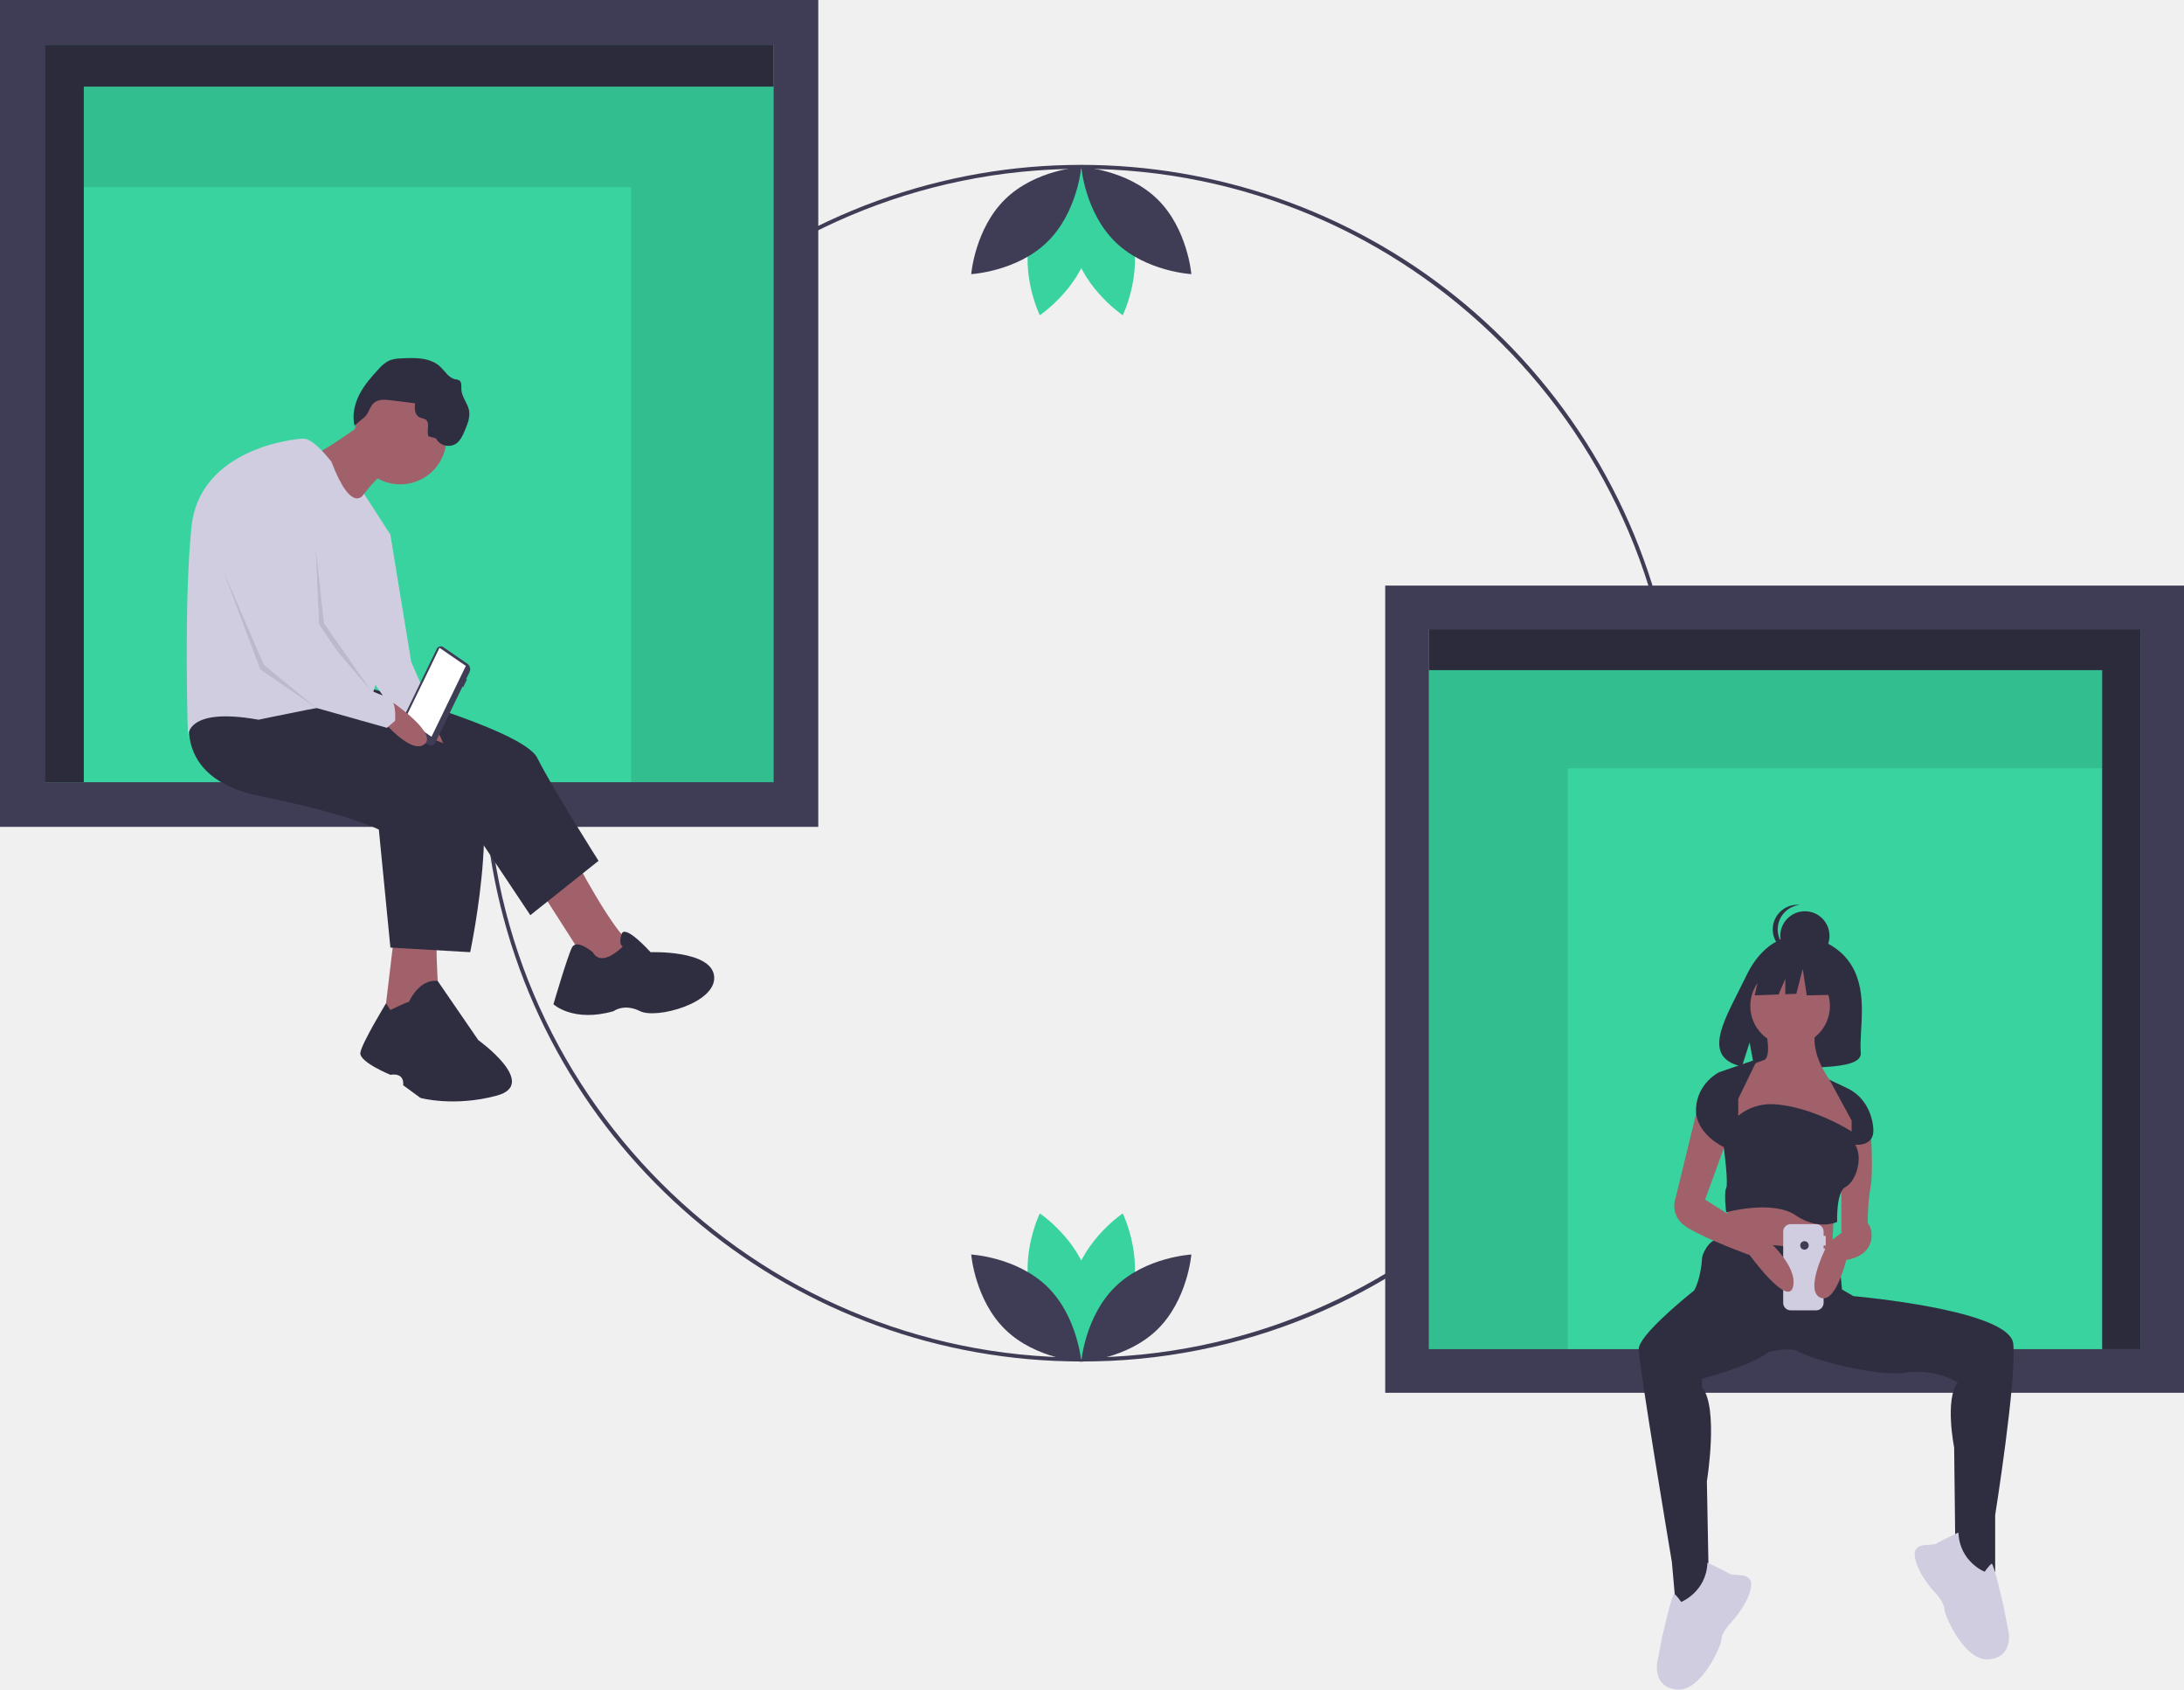
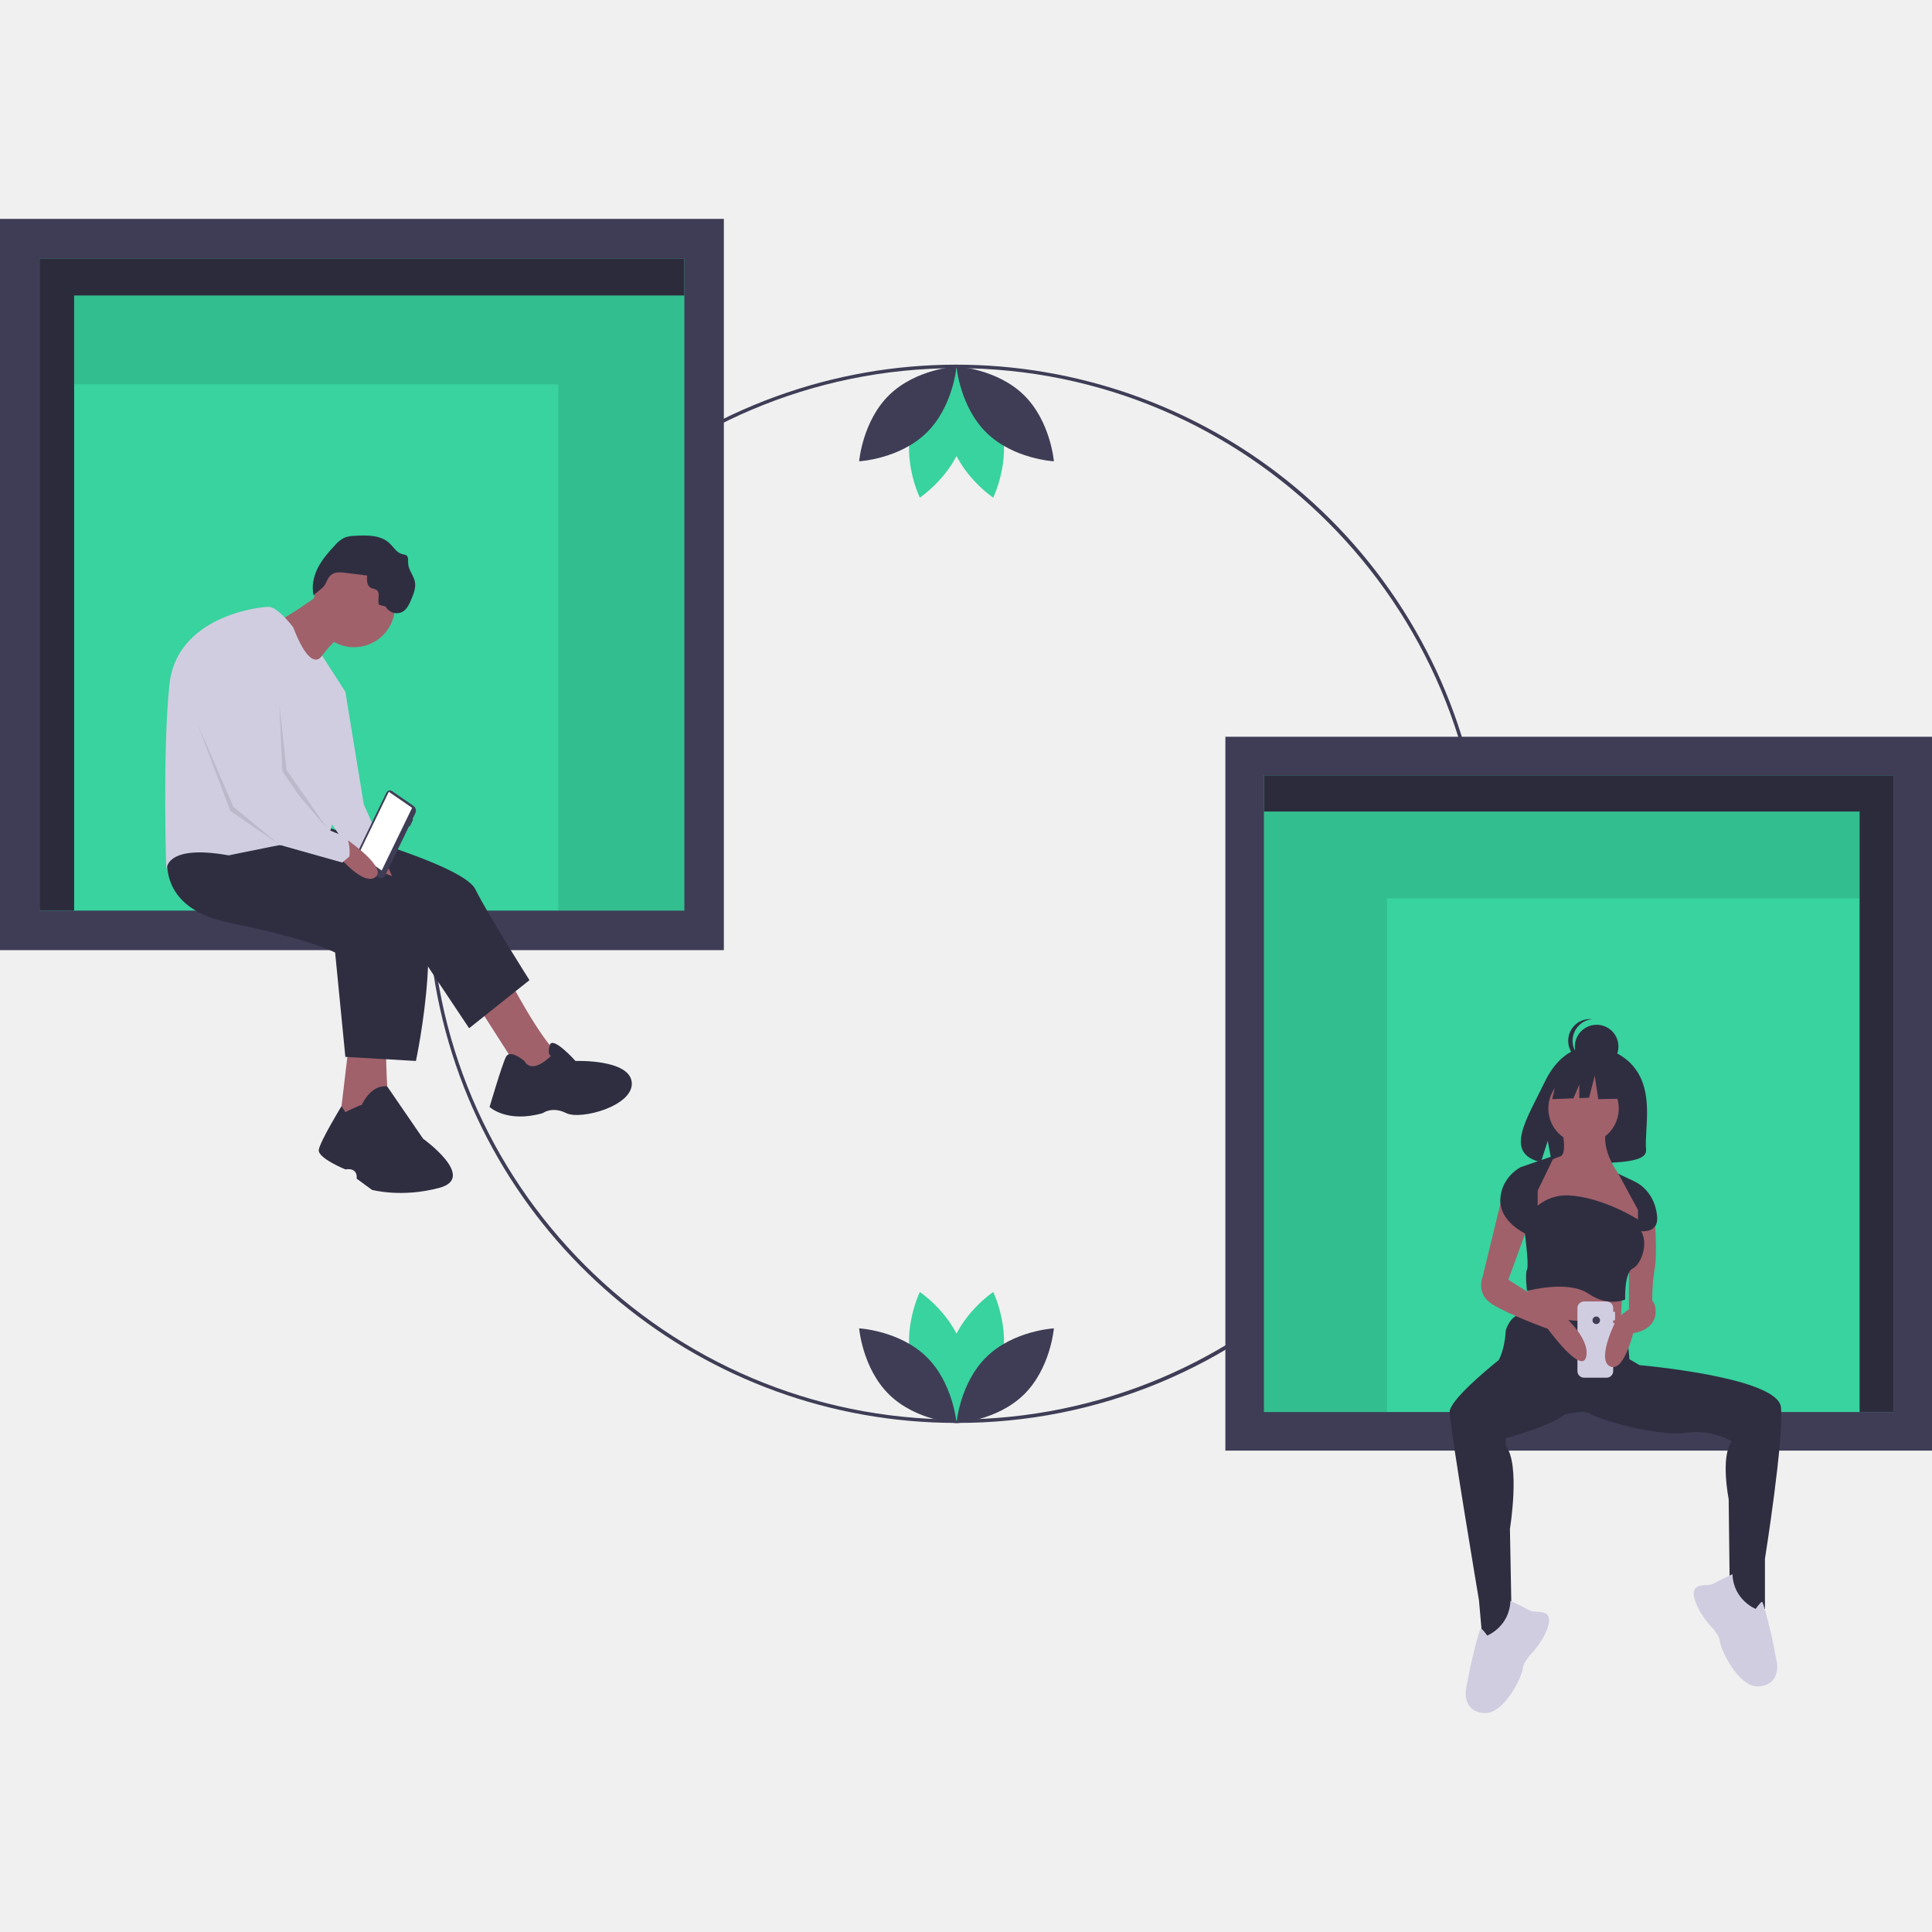
- <svg xmlns="http://www.w3.org/2000/svg" id="ba0517ec-fec1-49ce-b646-53a5b94e2df0" data-name="Layer 1" width="1121" height="867.011" viewBox="0 0 1121 867.011">
+ <svg xmlns="http://www.w3.org/2000/svg" id="ba0517ec-fec1-49ce-b646-53a5b94e2df0" data-name="Layer 1" width="400" height="400" viewBox="0 0 1121 867.011">
  <path d="M594.5,715.121a306.999,306.999,0,1,1,217.082-89.918A304.991,304.991,0,0,1,594.5,715.121Zm0-612c-168.178,0-305,136.822-305,305s136.822,305,305,305,305-136.822,305-305S762.678,103.121,594.5,103.121Z" transform="translate(-39.5 -16.49472)" fill="#3f3d56" />
  <path d="M620.359,681.221c-5.685,21.015-25.158,34.031-25.158,34.031s-10.255-21.057-4.57-42.073,25.158-34.031,25.158-34.031S626.044,660.206,620.359,681.221Z" transform="translate(-39.5 -16.49472)" fill="#38d39f" />
  <path d="M568.641,681.221c5.685,21.015,25.158,34.031,25.158,34.031s10.255-21.057,4.57-42.073-25.158-34.031-25.158-34.031S562.956,660.206,568.641,681.221Z" transform="translate(-39.5 -16.49472)" fill="#38d39f" />
  <path d="M576.995,676.705C592.595,691.891,594.5,715.235,594.5,715.235s-23.387-1.277-38.987-16.463-17.505-38.53-17.505-38.53S561.395,661.519,576.995,676.705Z" transform="translate(-39.5 -16.49472)" fill="#3f3d56" />
  <path d="M612.005,676.705C596.405,691.891,594.5,715.235,594.5,715.235s23.387-1.277,38.987-16.463,17.505-38.53,17.505-38.53S627.605,661.519,612.005,676.705Z" transform="translate(-39.5 -16.49472)" fill="#3f3d56" />
  <path d="M568.641,136.179c5.685-21.015,25.158-34.031,25.158-34.031s10.255,21.057,4.57,42.073S573.211,178.252,573.211,178.252,562.956,157.195,568.641,136.179Z" transform="translate(-39.5 -16.49472)" fill="#38d39f" />
  <path d="M620.359,136.179c-5.685-21.015-25.158-34.031-25.158-34.031s-10.255,21.057-4.57,42.073S615.789,178.252,615.789,178.252,626.044,157.195,620.359,136.179Z" transform="translate(-39.5 -16.49472)" fill="#38d39f" />
  <path d="M612.005,140.696C596.405,125.51,594.5,102.166,594.5,102.166s23.387,1.277,38.987,16.463,17.505,38.53,17.505,38.53S627.605,155.882,612.005,140.696Z" transform="translate(-39.5 -16.49472)" fill="#3f3d56" />
  <path d="M576.995,140.696C592.595,125.51,594.5,102.166,594.5,102.166s-23.387,1.277-38.987,16.463-17.505,38.53-17.505,38.53S561.395,155.882,576.995,140.696Z" transform="translate(-39.5 -16.49472)" fill="#3f3d56" />
  <rect x="14.628" y="12.677" width="397.455" height="404.167" fill="#38d39f" />
  <polygon points="397.065 22.935 43.003 22.935 22.935 22.935 22.935 44.437 22.935 401.365 43.003 401.365 43.003 44.437 397.065 44.437 397.065 22.935" fill="#3f3d56" />
  <polygon points="397.065 22.935 43.003 22.935 22.935 22.935 22.935 44.437 22.935 401.365 43.003 401.365 43.003 44.437 397.065 44.437 397.065 22.935" opacity="0.3" />
  <polygon points="339.727 44.437 323.959 44.437 43.003 44.437 43.003 96.041 323.959 96.041 323.959 401.365 397.065 401.365 397.065 44.437 339.727 44.437" opacity="0.1" />
  <path d="M39.5,16.495V440.795h420V16.495ZM436.565,417.86H62.435v-378.43h374.13Z" transform="translate(-39.5 -16.49472)" fill="#3f3d56" />
  <path d="M334.25,456.438s18.992,36.797,29.675,45.105-17.211,18.398-17.211,18.398L314.071,468.901Z" transform="translate(-39.5 -16.49472)" fill="#a0616a" />
  <path d="M219.112,366.821s88.431,23.146,96.146,38.577,31.455,52.821,31.455,52.821l-35.016,27.894-34.423-51.634-94.959-42.732Z" transform="translate(-39.5 -16.49472)" fill="#2f2e41" />
  <path d="M343.746,505.104s-8.309-7.122-10.683-2.374-9.496,29.081-9.496,29.081,10.089,9.496,30.862,3.561c0,0,5.341-4.154,13.65,0s39.171-4.154,37.984-17.805-32.642-12.463-32.642-12.463-13.249-14.843-14.933-9.202.689,6.235.689,6.235S348.494,513.413,343.746,505.104Z" transform="translate(-39.5 -16.49472)" fill="#2f2e41" />
  <path d="M242.258,492.641l-5.935,49.853h29.081s-2.374-38.577-1.78-43.325S242.258,492.641,242.258,492.641Z" transform="translate(-39.5 -16.49472)" fill="#a0616a" />
  <path d="M258.876,382.845s16.024,23.74,6.528,25.52-17.211-25.52-17.211-25.52Z" transform="translate(-39.5 -16.49472)" fill="#a0616a" />
  <path d="M137.804,380.471s-11.87,35.016,35.016,44.512S233.95,442.194,233.95,442.194l5.935,60.536,40.951,2.374s19.585-91.991-5.935-103.861-79.528-25.52-79.528-25.52Z" transform="translate(-39.5 -16.49472)" fill="#2f2e41" />
  <path d="M239.884,534.779s8.309-4.154,9.496-4.154c0,0,5.217-12.032,14.775-10.764L284.99,550.21s31.455,22.553,9.496,28.488-39.171,1.187-39.171,1.187l-8.902-6.528s1.187-6.528-6.528-5.341c0,0-16.024-6.528-15.431-11.276s13.2-25.415,13.2-25.415Z" transform="translate(-39.5 -16.49472)" fill="#2f2e41" />
  <circle cx="205.429" cy="224.802" r="23.74" fill="#a0616a" />
  <path d="M225.641,233.878s-21.366,15.431-25.52,16.024S219.706,279.577,219.706,279.577s11.276-18.398,18.398-20.772S225.641,233.878,225.641,233.878Z" transform="translate(-39.5 -16.49472)" fill="#a0616a" />
  <path d="M209.616,253.463s-8.902-11.87-14.244-11.87-53.414,5.341-57.569,45.105-1.78,109.203-1.78,109.203-3.561-17.211,36.203-10.089c0,0,47.479-10.089,55.788-10.089s11.87-84.87,11.87-84.87l-13.513-20.951S220.299,281.358,209.616,253.463Z" transform="translate(-39.5 -16.49472)" fill="#d0cde1" />
  <path d="M230.982,286.105l8.902,4.748,10.683,65.284,14.837,33.829s-16.024-5.517-17.211,1.099l-23.74-34.335Z" transform="translate(-39.5 -16.49472)" fill="#d0cde1" />
  <path d="M239.592,221.827l12.915,1.613c-.247,2.628-.178,5.884,2.151,7.127,1.095.584,2.484.555,3.454,1.328,2.334,1.861.051,5.862,1.368,8.54l3.777.999a7.301,7.301,0,0,0,9.921,2.976c2.538-1.524,3.832-4.436,4.974-7.168,1.364-3.263,2.757-6.769,2.074-10.24-.734-3.729-3.78-6.827-3.918-10.625-.062-1.699.297-3.817-1.135-4.733a6.055,6.055,0,0,0-2.094-.556c-3.299-.689-5.137-4.104-7.597-6.408-5.156-4.828-13.075-4.701-20.126-4.28a17.876,17.876,0,0,0-5.923,1.032,17.257,17.257,0,0,0-5.58,4.45c-3.781,4.033-7.463,8.257-9.958,13.191s-3.723,10.698-2.368,16.058c-.134-.516,4.355-3.89,4.913-4.431,1.754-1.699,1.914-2.51,2.863-4.464C231.515,221.683,234.592,221.203,239.592,221.827Z" transform="translate(-39.5 -16.49472)" fill="#2f2e41" />
  <polygon points="162.104 281.777 163.885 323.322 190.284 354.281 166.259 319.761 162.104 281.777" opacity="0.1" />
  <polygon points="114.625 293.054 135.397 341.127 162.104 363.086 133.616 343.501 114.625 293.054" opacity="0.1" />
  <path d="M266.958,348.513l12.551,8.634a3.466,3.466,0,0,1,.959,4.264l-1.679,3.464.389.267-1.907,3.936-.389-.267-13.825,28.53a2.677,2.677,0,0,1-3.983,1.272l-11.795-8.114a3.985,3.985,0,0,1-1.103-4.903L263.631,349.575A2.236,2.236,0,0,1,266.958,348.513Z" transform="translate(-39.5 -16.49472)" fill="#3f3d56" />
  <polygon points="207.976 368.787 221.485 378.08 239.108 341.713 225.598 332.42 207.976 368.787" fill="#fff" />
  <path d="M241.61,377.276s23.542,16.314,15.338,21.416-25.294-17.543-25.294-17.543Z" transform="translate(-39.5 -16.49472)" fill="#a0616a" />
  <path d="M171.633,256.431s-30.862,8.902-21.959,36.203c2.147,6.586,4.744,13.655,7.448,20.591,8.505,21.818,18.072,42.319,18.072,42.319L202.019,379.799,238.104,389.967l4.154-3.561s1.187-11.276-4.154-12.463-13.65-5.935-13.65-5.935l-21.366-31.455S202.494,258.211,171.633,256.431Z" transform="translate(-39.5 -16.49472)" fill="#d0cde1" />
  <rect x="758.228" y="329.361" width="387.992" height="394.544" transform="translate(1864.949 1036.772) rotate(-180)" fill="#38d39f" />
  <polygon points="733.389 322.881 1079.02 322.881 1098.611 322.881 1098.611 343.871 1098.611 692.301 1079.02 692.301 1079.02 343.871 733.389 343.871 733.389 322.881" fill="#3f3d56" />
  <polygon points="733.389 322.881 1079.02 322.881 1098.611 322.881 1098.611 343.871 1098.611 692.301 1079.02 692.301 1079.02 343.871 733.389 343.871 733.389 322.881" opacity="0.3" />
  <polygon points="789.362 343.871 804.754 343.871 1079.02 343.871 1079.02 394.246 804.754 394.246 804.754 692.301 733.389 692.301 733.389 343.871 789.362 343.871" opacity="0.1" />
  <path d="M750.5,316.987V731.184h410V316.987Zm22.389,22.389h365.222V708.795H772.889Z" transform="translate(-39.5 -16.49472)" fill="#3f3d56" />
  <path d="M990.075,512.264c-8.829-14.918-26.296-15.613-26.296-15.613s-17.021-2.177-27.939,20.544c-10.177,21.177-24.223,41.624-2.261,46.581l3.967-12.347,2.457,13.266a85.929,85.929,0,0,0,9.396.161c23.519-.759,45.917.222,45.196-8.217C993.636,545.419,998.57,526.618,990.075,512.264Z" transform="translate(-39.5 -16.49472)" fill="#2f2e41" />
  <polygon points="886.939 616.17 885.081 649.604 939.565 655.176 941.423 620.504 922.848 608.741 886.939 616.17" fill="#a0616a" />
  <path d="M1072.864,706.033c-1.634-15.794-66.5-22.964-82.089-24.461l-5.829-3.4-1.857-19.812s-57.58-4.953-61.914-5.572-8.049,7.43-8.049,9.287c0,1.342-.81,10.929-4.063,16.61-7.025,5.645-28.442,23.405-28.442,30.134,0,8.049,17.026,109.278,17.026,109.278l1.857,21.051,17.336,3.096-1.238-65.629s6.191-37.767-2.477-48.293v-4.334s25.423-6.624,34.383-13.835c2.596-.558,9.892-1.932,13.922-.737.553.325,1.19.66,1.898 1a2.895,2.895,0,0,1,.256.261l.07-.107c11.591,5.425,41.325,12.268,53.485,10.323a42.557,42.557,0,0,1,27.242,4.953c-6.811,8.668-1.857,33.433-1.857,33.433l.619,53.246,8.668,10.525h11.764V793.95S1074.722,723.988,1072.864,706.033Z" transform="translate(-39.5 -16.49472)" fill="#2f2e41" />
  <circle cx="918.824" cy="516.18" r="20.432" fill="#a0616a" />
  <path d="M945.941,545.676s3.096,13.621-1.238,14.859a58.594,58.594,0,0,0-9.906,4.334l-4.953,16.098v16.098l60.056,6.811,1.857-5.572v-8.049L984.947,577.871l-3.096-3.096s-13.621-14.859-10.525-29.099Z" transform="translate(-39.5 -16.49472)" fill="#a0616a" />
  <path d="M999.497,594.898s1.857,21.67,0,31.576-1.238,24.765-1.238,24.765l-13.621-2.477V615.329l3.096-17.955Z" transform="translate(-39.5 -16.49472)" fill="#a0616a" />
  <circle cx="926.417" cy="480.232" r="12.63" fill="#2f2e41" />
  <path d="M951.958,493.403A12.63,12.63,0,0,1,963.258,480.844a12.758,12.758,0,0,0-1.329-.071,12.63,12.63,0,0,0,0,25.259,12.758,12.758,0,0,0,1.329-.071A12.63,12.63,0,0,1,951.958,493.403Z" transform="translate(-39.5 -16.49472)" fill="#2f2e41" />
  <polygon points="946.671 494.331 929.415 485.292 905.584 488.99 900.654 510.766 912.927 510.294 916.356 502.294 916.356 510.162 922.019 509.944 925.306 497.207 927.36 510.766 947.493 510.355 946.671 494.331" fill="#2f2e41" />
  <path d="M915.879,818.356s8.786,4.134,11.37,5.685,12.92-1.55,10.853,7.752-10.853,18.088-10.853,18.088-4.134,4.651-4.134,7.752-10.336,26.874-22.739,25.84-10.336-13.437-10.336-13.437l2.584-13.437s5.168-22.739,6.202-22.222,3.618,4.134,3.618,4.134S915.362,833.343,915.879,818.356Z" transform="translate(-39.5 -16.49472)" fill="#d0cde1" />
  <path d="M1044.728,802.877s-8.786,4.134-11.37,5.685-12.92-1.55-10.853,7.752,10.853,18.088,10.853,18.088,4.134,4.651,4.134,7.752,10.336,26.874,22.739,25.84,10.336-13.437,10.336-13.437l-2.584-13.437s-5.168-22.739-6.202-22.222-3.618,4.134-3.618,4.134S1045.245,817.864,1044.728,802.877Z" transform="translate(-39.5 -16.49472)" fill="#d0cde1" />
  <path d="M976.61,655.57v-4.914h-1.092v-2.184a3.822,3.822,0,0,0-3.822-3.822H958.594a3.822,3.822,0,0,0-3.822,3.822v36.579a3.822,3.822,0,0,0,3.822,3.822h13.103a3.822,3.822,0,0,0,3.822-3.822V662.121h1.092v-4.914h-1.092v-1.638Z" transform="translate(-39.5 -16.49472)" fill="#d0cde1" />
  <circle cx="926.191" cy="639.075" r="2.184" fill="#3f3d56" />
  <path d="M910.96,584.372l-11.144,45.816s-4.334,9.906,5.572,16.098S937.583,660.526,937.583,660.526s19.812,27.242,22.289,16.098-14.859-25.385-14.859-25.385L914.675,632.046l11.764-32.195Z" transform="translate(-39.5 -16.49472)" fill="#a0616a" />
  <path d="M991.448,641.952s9.287-1.238,8.668,9.287S987.114,663.003,987.114,663.003,981.542,686.53,973.493,682.196s4.334-27.861,4.334-27.861l10.525-8.049Z" transform="translate(-39.5 -16.49472)" fill="#a0616a" />
  <path d="M931.701,580.348l9.906-20.432L921.795,566.727s-11.144,5.572-11.764,18.574,14.24,19.812,14.24,19.812,2.477,18.574,1.238,21.051,0,12.383,0,12.383,23.837-6.501,35.6,1.548,21.36,3.405,21.36,3.405-.619-15.478,4.334-17.955,9.287-14.24,4.953-21.67c0,0,9.906,1.238,9.287-8.049s-5.572-17.336-13.621-21.051-8.939-4.308-8.939-4.308l11.415,21.025v5.572s-20.208-12.899-40.201-13.974a26.63,26.63,0,0,0-17.998,5.925l-0.0 0Z" transform="translate(-39.5 -16.49472)" fill="#2f2e41" />
</svg>
